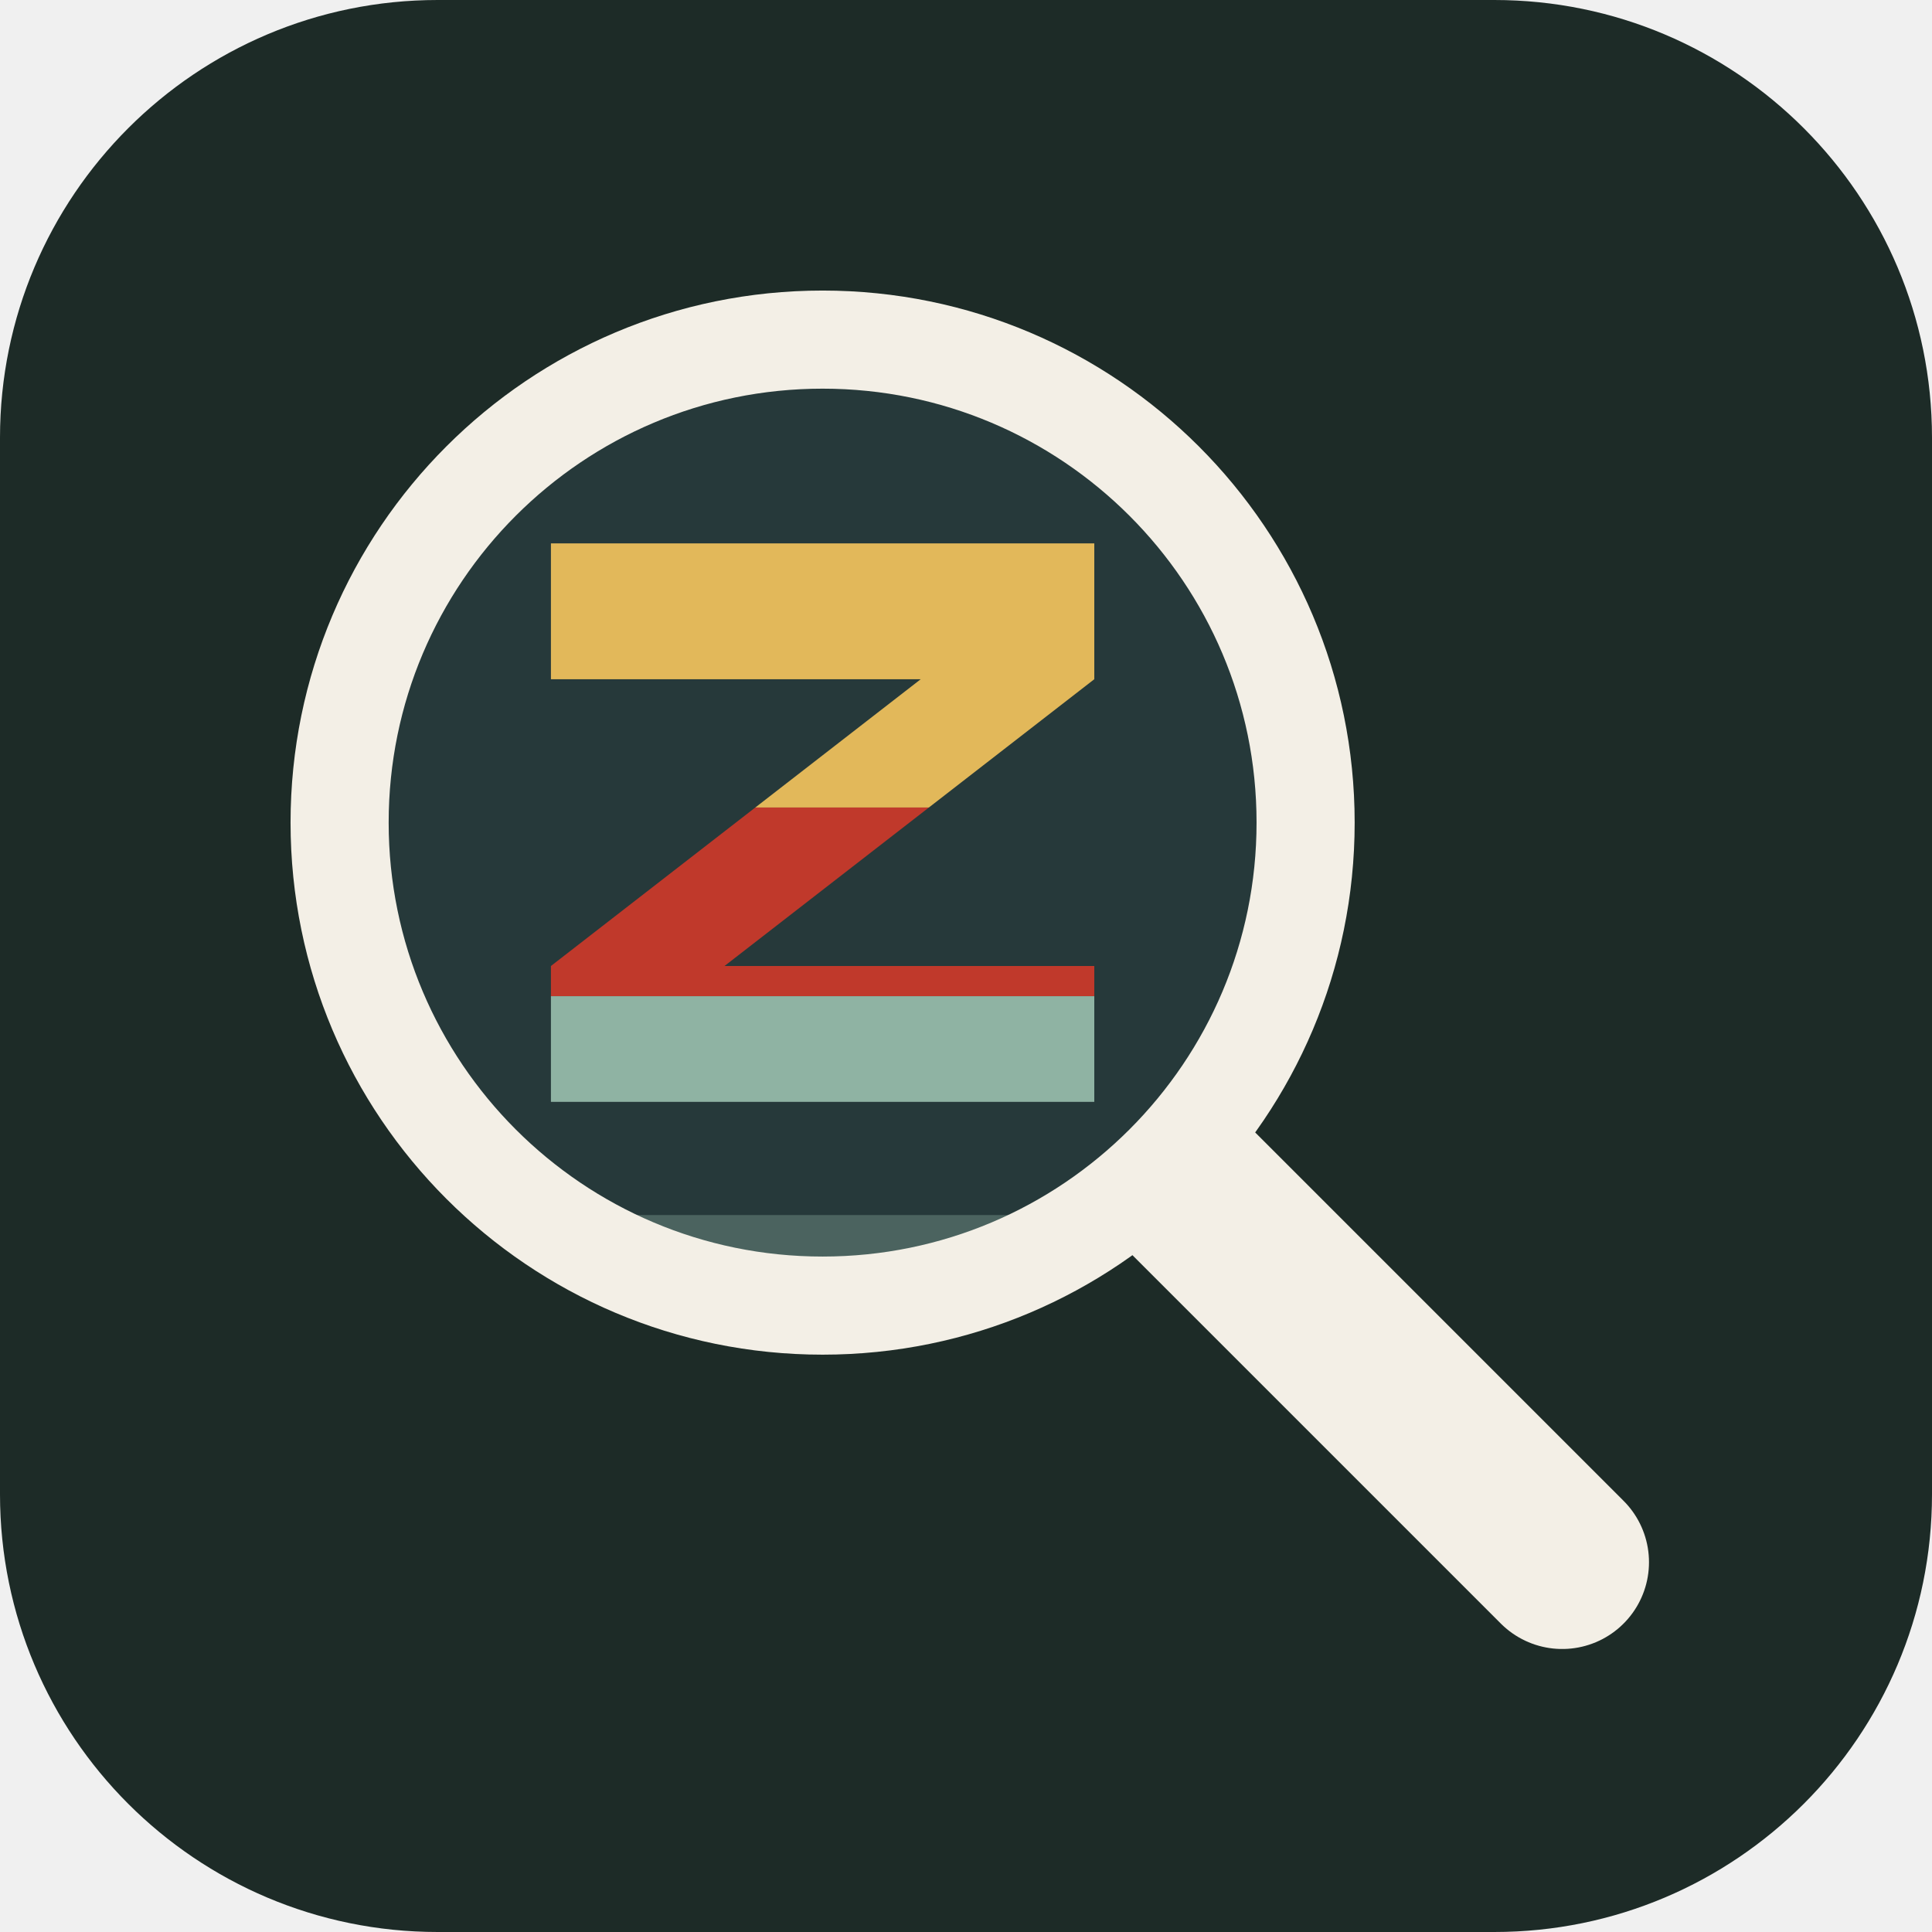
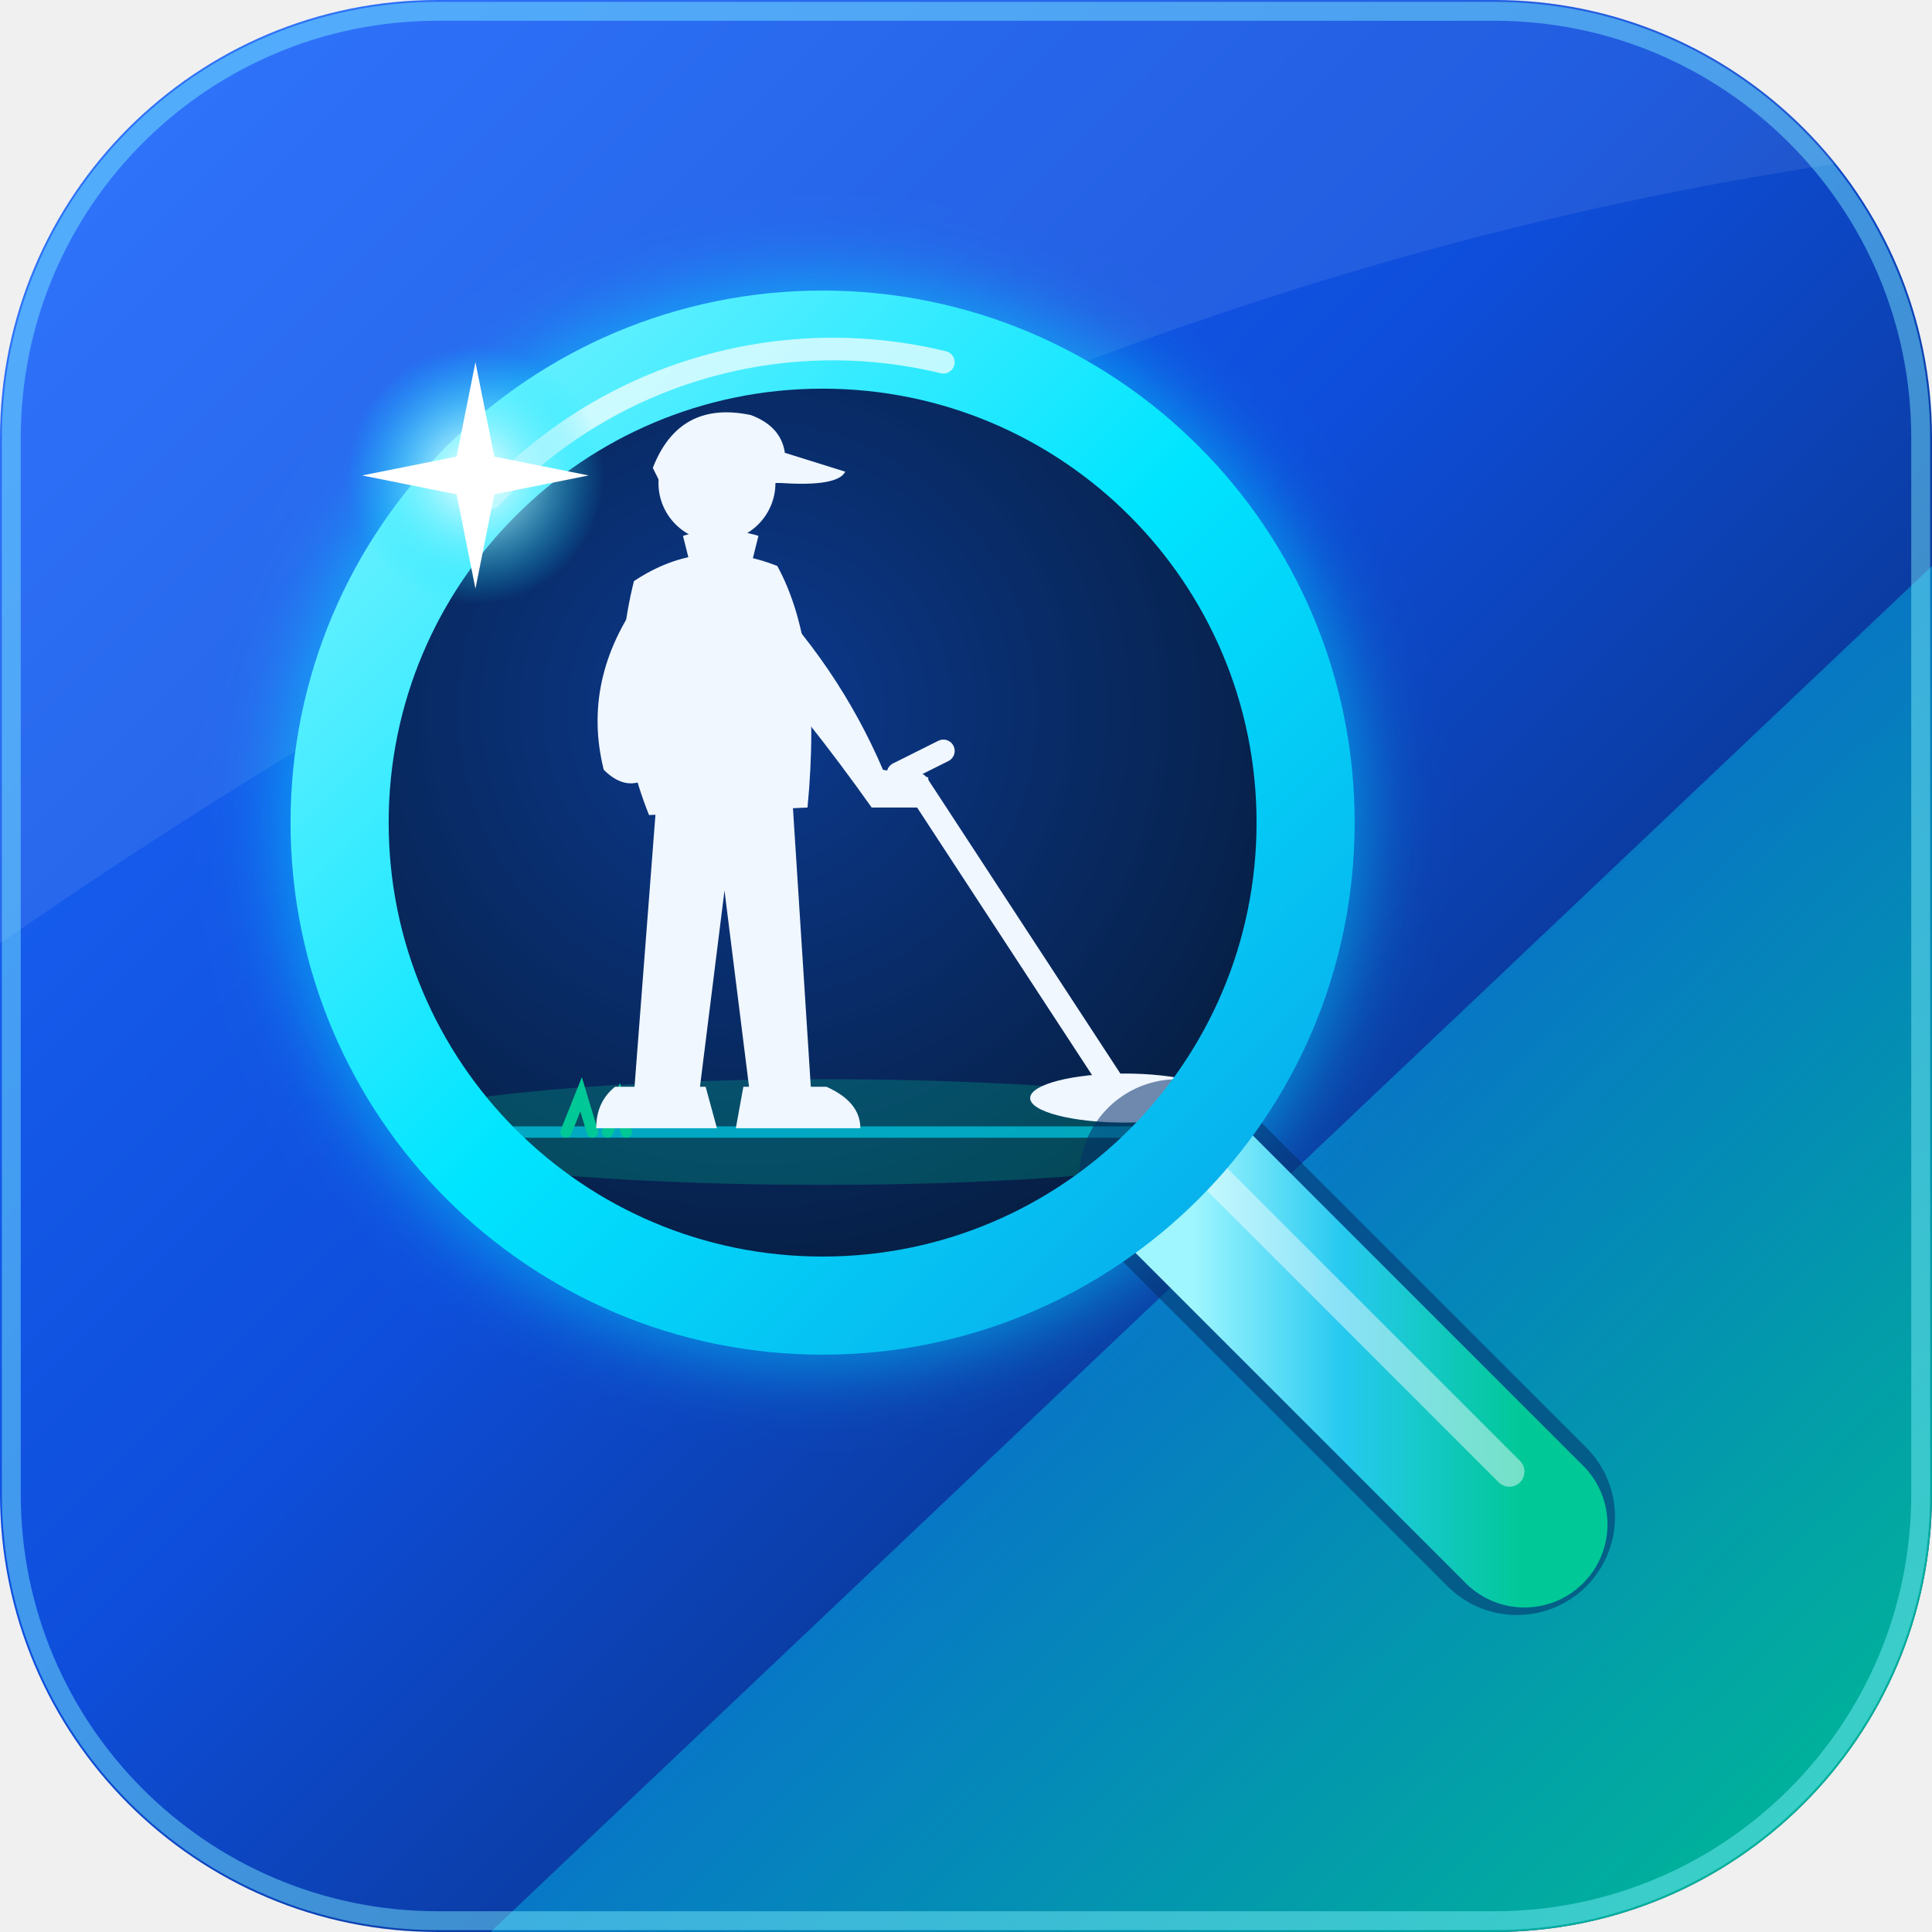
<svg xmlns="http://www.w3.org/2000/svg" viewBox="0 0 512 512">
  <defs>
+     <linearGradient id="bg" x1="0" y1="0" x2="1" y2="1">
+       <stop offset="0" stop-color="#1f6bff" />
+       <stop offset=".45" stop-color="#0E4EDB" />
+       <stop offset="1" stop-color="#051B3A" />
+     </linearGradient>
+     <linearGradient id="sheen" x1="0" y1="0" x2="1" y2="1">
+       <stop offset="0" stop-color="#00E5FF" stop-opacity=".0" />
+       <stop offset=".5" stop-color="#00E5FF" stop-opacity=".35" />
+       <stop offset="1" stop-color="#00C896" stop-opacity=".95" />
+     </linearGradient>
+     <linearGradient id="ring" x1="0" y1="0" x2="1" y2="1">
+       <stop offset="0" stop-color="#7ff3ff" />
+       <stop offset=".5" stop-color="#00E5FF" />
+       <stop offset="1" stop-color="#0aa4e8" />
+     </linearGradient>
+     <linearGradient id="handle" x1="0" y1="0" x2="1" y2="0">
+       <stop offset="0" stop-color="#9ff6ff" />
+       <stop offset=".45" stop-color="#27c9f0" />
+       <stop offset="1" stop-color="#00C896" />
+     </linearGradient>
+     <radialGradient id="glass" cx=".42" cy=".38" r=".7">
+       <stop offset="0" stop-color="#0c3a8f" />
+       <stop offset="1" stop-color="#051B3A" />
+     </radialGradient>
+     <radialGradient id="glow" cx=".5" cy=".5" r=".5">
+       <stop offset="0" stop-color="#fff" />
+       <stop offset=".25" stop-color="#bff8ff" stop-opacity=".8" />
+       <stop offset="1" stop-color="#00E5FF" stop-opacity="0" />
+     </radialGradient>
+     <filter id="blur" x="-30%" y="-30%" width="160%" height="160%">
+       <feGaussianBlur stdDeviation="10" />
+     </filter>
    <clipPath id="lens">
-       <circle cx="218" cy="218" r="128" />
+       <circle cx="218" cy="218" r="116" />
    </clipPath>
-     <clipPath id="m">
-       <path d="M146 144 H290 V180 L192 256 H290 V292 H146 V256 L244 180 H146 Z" />
+     <clipPath id="tile">
+       <rect width="512" height="512" rx="116" />
    </clipPath>
  </defs>
-   <rect width="512" height="512" rx="116" fill="#1d2b27" />
-   <circle cx="218" cy="218" r="128" fill="#26393a" />
+   <g clip-path="url(#tile)">
+     <rect width="512" height="512" fill="url(#bg)" />
+     <path d="M512 150 L512 512 L130 512 Z" fill="url(#sheen)" />
+     <path d="M0 0 L512 0 L512 40 Q260 70 0 250 Z" fill="#fff" opacity=".08" />
+   </g>
+   <rect x="3" y="3" width="506" height="506" rx="113" fill="none" stroke="#7ff3ff" stroke-opacity=".45" stroke-width="5" />
+   <circle cx="218" cy="218" r="128" fill="none" stroke="#00E5FF" stroke-width="30" opacity=".55" filter="url(#blur)" />
+   <circle cx="218" cy="218" r="124" fill="url(#glass)" />
  <g clip-path="url(#lens)">
-     <g clip-path="url(#m)">
-       <rect x="80" y="130" width="280" height="84" fill="#e2b85a" />
-       <rect x="80" y="214" width="280" height="50" fill="#c0392b" />
-       <rect x="80" y="264" width="280" height="80" fill="#8fb3a3" />
+     <ellipse cx="218" cy="300" rx="120" ry="14" fill="#00C896" opacity=".25" />
+     <path d="M110 300 L330 300" stroke="#00E5FF" stroke-opacity=".6" stroke-width="3" />
+     <path d="M150 300 l4 -10 l3 10 m4 0 l3 -8 l2 8" stroke="#00C896" stroke-width="3" fill="none" stroke-linecap="round" />
+     <g fill="#F0F7FF">
+       <circle cx="190" cy="128" r="15.5" />
+       <path d="M173 124 Q180 106 199 110 Q207 113 208 120 L224 125 Q222 129 207 128 L175 128 Z" />
+       <path d="M181 142 Q191 139 201 142 L199 150 L183 150 Z" />
+       <path d="M168 154 Q186 142 206 150 Q218 172 214 214 L172 216 Q160 186 168 154 Z" />
+       <path d="M170 158 Q154 180 160 204 Q166 210 172 206 Q168 186 180 166 Z" />
+       <path d="M200 154 Q222 176 234 204 L246 206 L246 214 L231 214 Q214 190 196 170 Z" />
+       <path d="M174 212 L168 290 L185 292 L192 236 L199 292 L215 290 L210 212 Z" />
+       <path d="M163 288 L187 288 L190 299 L158 299 Q158 292 163 288 Z" />
+       <path d="M197 288 L219 288 Q228 292 228 299 L195 299 Z" />
    </g>
-     <rect x="80" y="322" width="280" height="40" fill="#8fb3a3" opacity=".35" />
+     <path d="M243 208 L294 286" stroke="#F0F7FF" stroke-width="6.5" stroke-linecap="round" />
+     <path d="M238 205 L250 199" stroke="#F0F7FF" stroke-width="6" stroke-linecap="round" />
+     <ellipse cx="298" cy="291" rx="25" ry="6.5" fill="#F0F7FF" />
  </g>
-   <circle cx="218" cy="218" r="128" fill="none" stroke="#f3efe6" stroke-width="26" />
-   <path d="M316 316 L414 414" stroke="#f3efe6" stroke-width="46" stroke-linecap="round" />
+   <path d="M312 312 L402 402" stroke="#04306a" stroke-width="52" stroke-linecap="round" opacity=".55" />
+   <path d="M316 316 L404 404" stroke="url(#handle)" stroke-width="44" stroke-linecap="round" />
+   <path d="M322 312 L400 390" stroke="#fff" stroke-opacity=".45" stroke-width="8" stroke-linecap="round" />
+   <circle cx="218" cy="218" r="128" fill="none" stroke="url(#ring)" stroke-width="26" />
+   <path d="M130 132 A124 124 0 0 1 250 96" fill="none" stroke="#fff" stroke-opacity=".7" stroke-width="6" stroke-linecap="round" />
+   <circle cx="126" cy="126" r="34" fill="url(#glow)" />
+   <path d="M126 96 L131 121 L156 126 L131 131 L126 156 L121 131 L96 126 L121 121 Z" fill="#fff" />
</svg>
